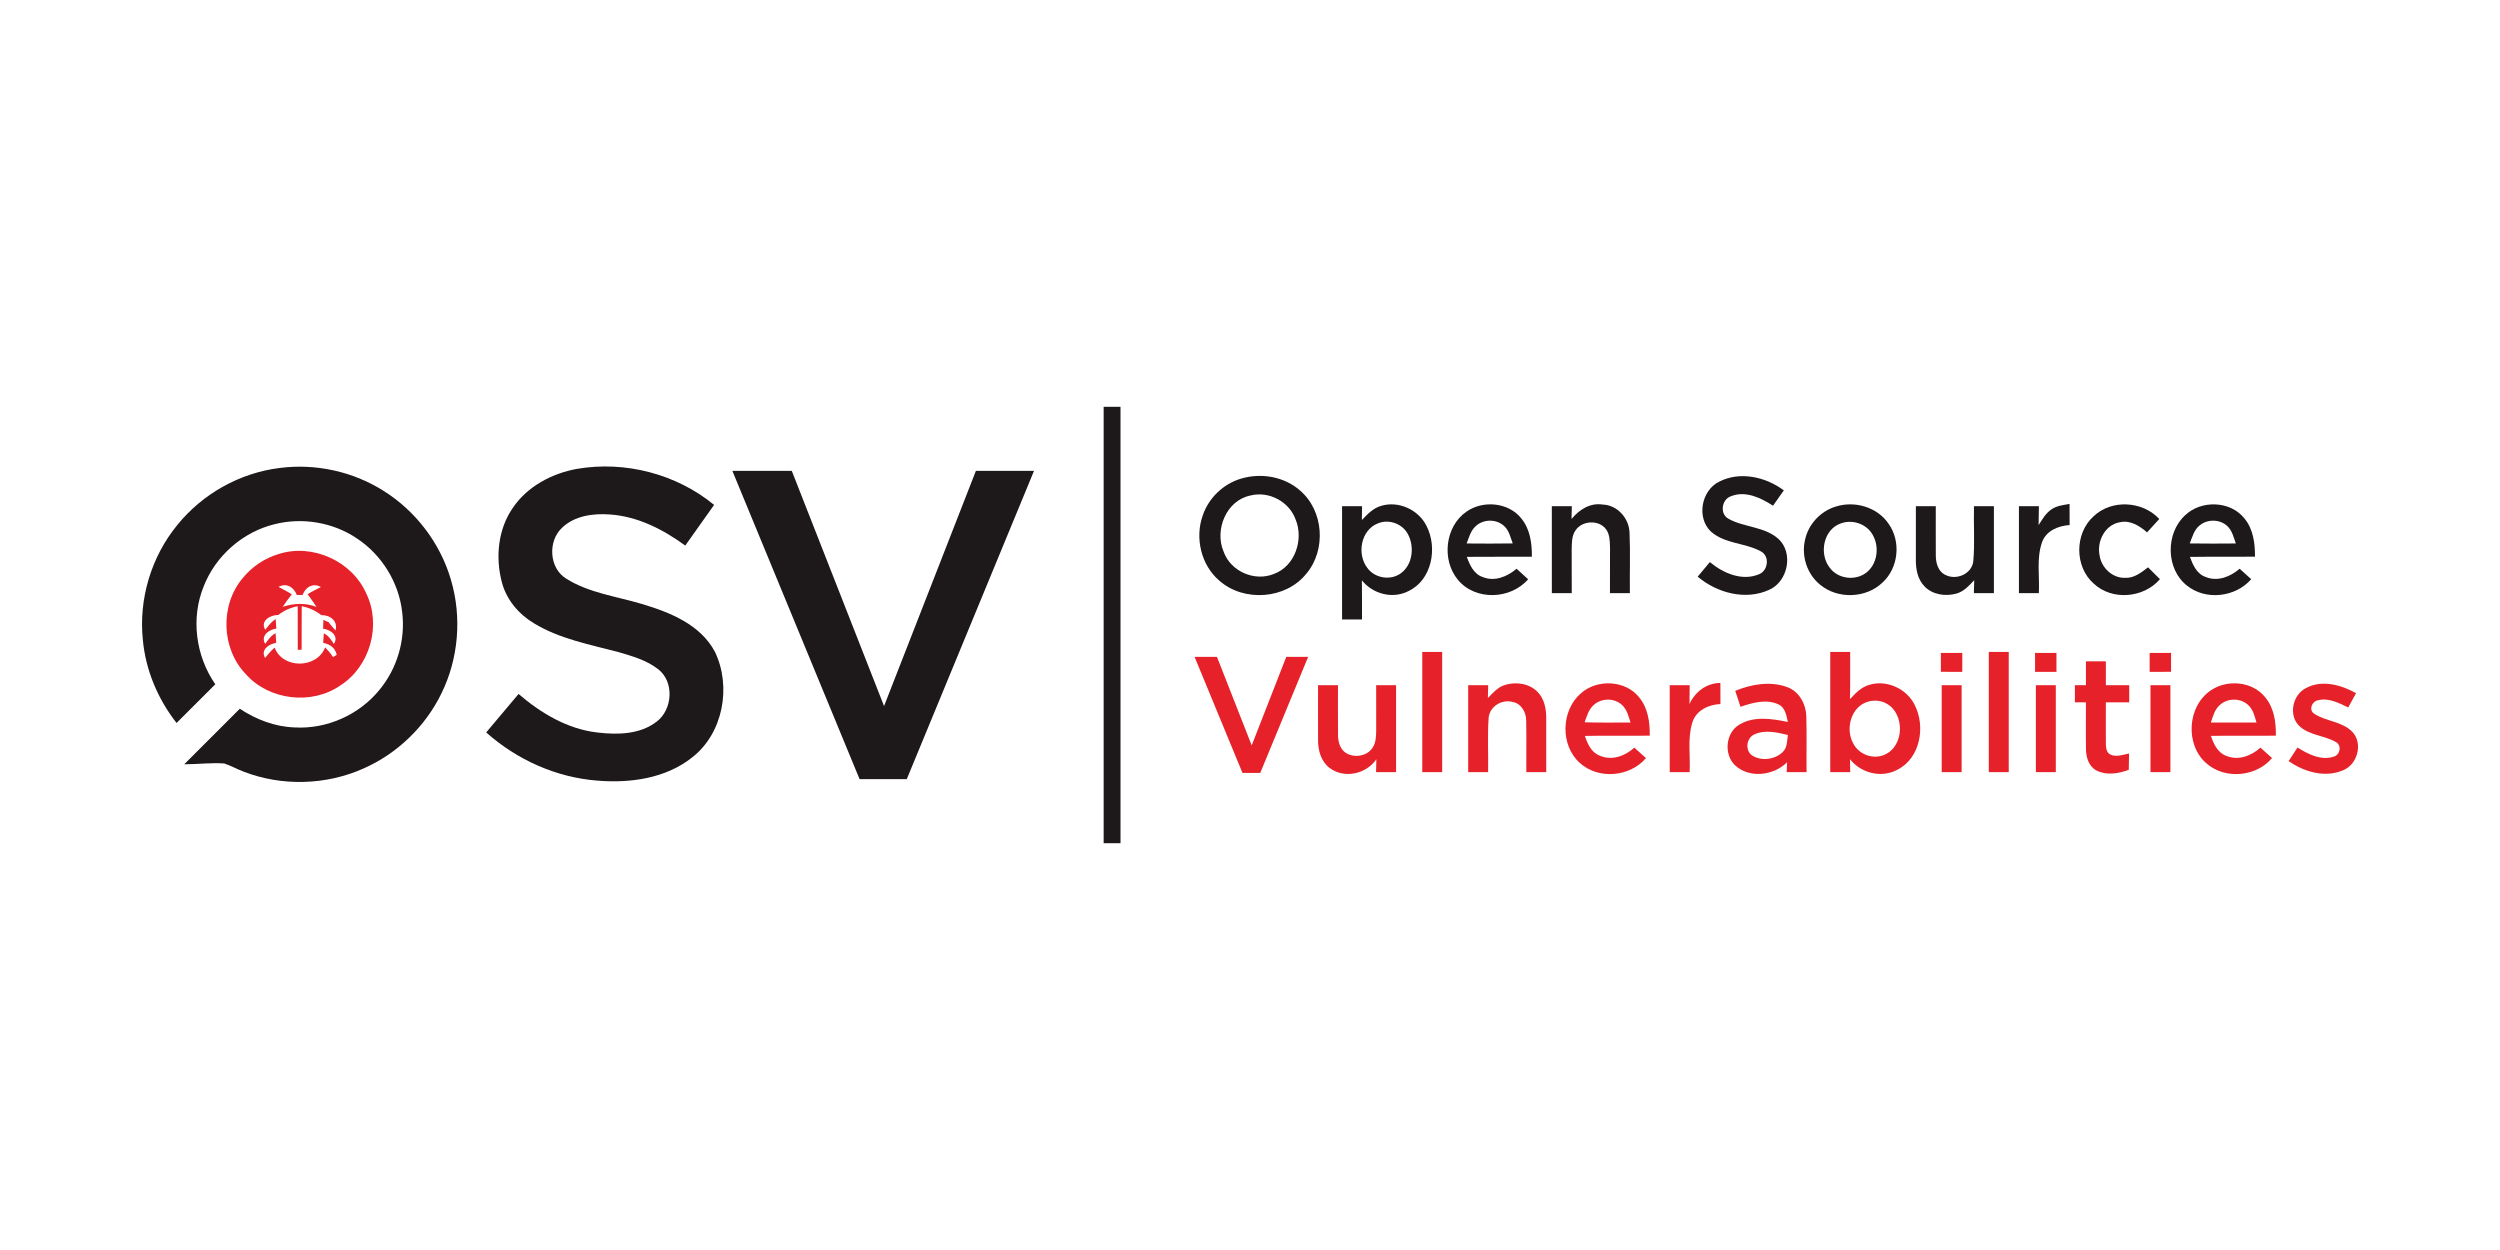
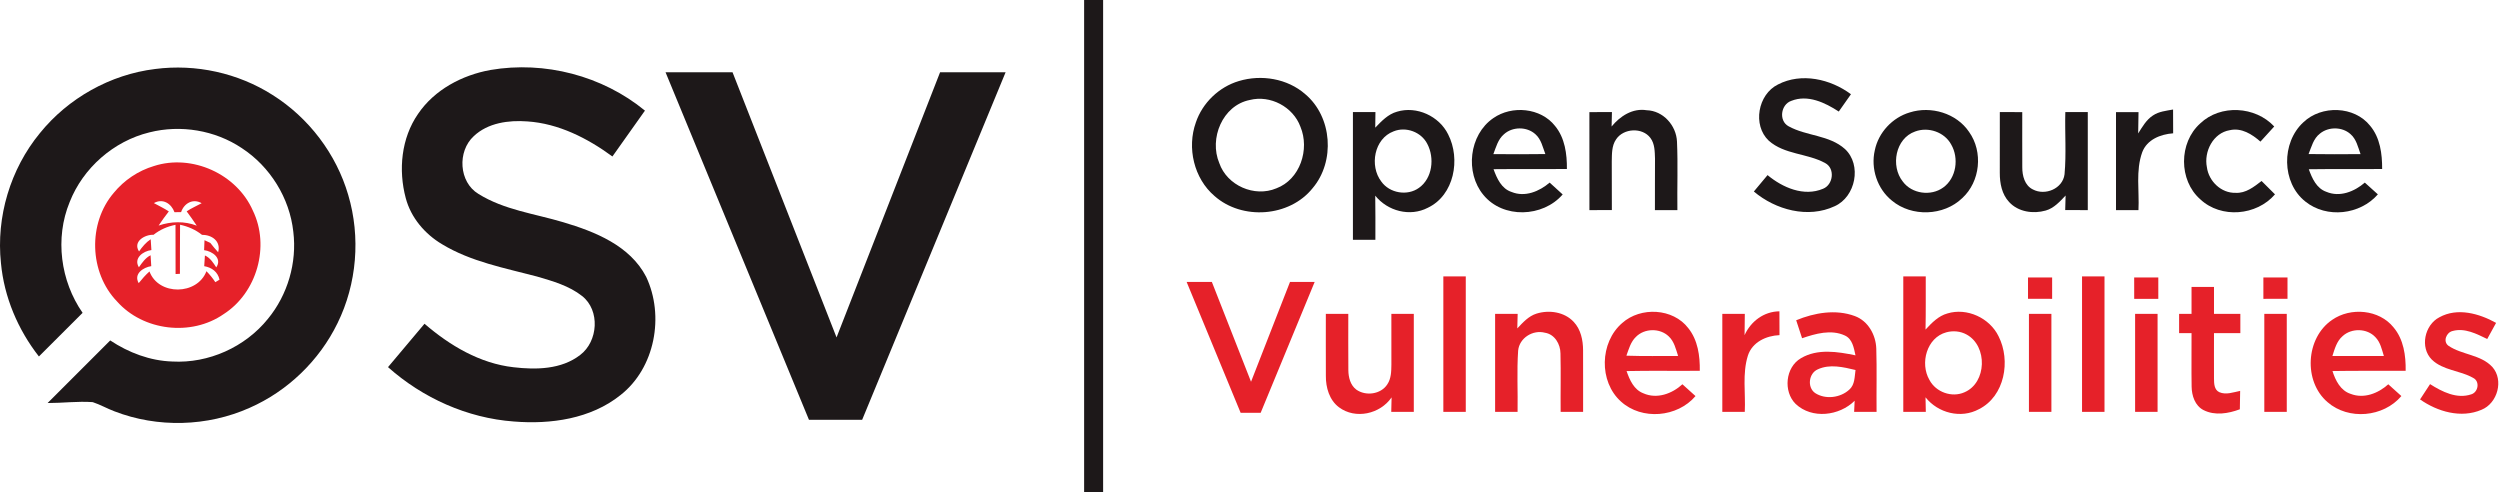
- <svg xmlns="http://www.w3.org/2000/svg" width="1000pt" height="500pt" viewBox="0 0 1000 500" version="1.1">
-   <g id="#1d1819ff">
-     <path fill="#1d1819" opacity="1.00" d=" M 441.46 337.28 C 441.45 279.09 441.45 220.91 441.46 162.72 C 443.70 162.71 445.95 162.71 448.20 162.72 C 448.20 220.91 448.20 279.09 448.20 337.28 C 445.95 337.28 443.70 337.28 441.46 337.28 Z" />
-     <path fill="#1d1819" opacity="1.00" d=" M 70.94 209.98 C 81.00 197.52 95.97 189.13 111.88 187.19 C 126.27 185.32 141.27 188.60 153.51 196.40 C 166.35 204.47 176.11 217.31 180.36 231.87 C 184.80 246.81 183.45 263.40 176.56 277.39 C 170.11 290.64 158.87 301.48 145.38 307.41 C 130.38 314.11 112.71 314.58 97.39 308.64 C 94.79 307.66 92.36 306.26 89.71 305.39 C 84.38 305.01 79.04 305.72 73.70 305.71 C 81.09 298.29 88.51 290.90 95.92 283.50 C 102.46 287.84 110.06 290.73 117.96 290.98 C 130.82 291.69 143.78 285.87 151.86 275.85 C 158.89 267.33 162.23 255.90 160.88 244.93 C 159.58 232.98 152.66 221.83 142.60 215.26 C 133.10 208.90 120.89 206.88 109.82 209.68 C 97.14 212.78 86.28 222.29 81.52 234.43 C 76.26 247.23 78.26 262.40 86.12 273.71 C 80.95 278.86 75.80 284.04 70.62 289.19 C 63.17 279.67 58.27 268.12 57.15 256.05 C 55.41 239.67 60.48 222.71 70.94 209.98 Z" />
-     <path fill="#1d1819" opacity="1.00" d=" M 230.83 187.54 C 250.06 184.26 270.54 189.57 285.64 201.96 C 281.80 207.39 277.95 212.81 274.10 218.23 C 265.25 211.75 255.03 206.53 243.91 205.79 C 237.29 205.30 229.93 206.27 224.91 211.02 C 219.04 216.38 219.58 227.31 226.56 231.51 C 235.64 237.19 246.53 238.53 256.63 241.55 C 267.92 244.90 280.33 249.85 286.06 260.91 C 292.62 274.76 289.24 293.27 276.96 302.89 C 266.42 311.34 252.19 313.33 239.09 312.26 C 222.59 311.04 206.80 303.94 194.48 292.97 C 198.79 287.84 203.11 282.71 207.43 277.58 C 216.39 285.30 227.07 291.67 239.02 293.01 C 247.00 293.95 256.00 293.81 262.64 288.67 C 269.04 283.86 269.80 272.81 263.34 267.74 C 258.70 264.08 252.89 262.45 247.32 260.82 C 235.87 257.79 223.91 255.58 213.65 249.36 C 207.54 245.73 202.60 239.93 200.77 232.99 C 198.11 223.03 199.17 211.72 205.15 203.11 C 210.97 194.53 220.78 189.36 230.83 187.54 Z" />
-     <path fill="#1d1819" opacity="1.00" d=" M 292.95 188.36 C 300.87 188.36 308.80 188.36 316.72 188.36 C 329.03 219.71 341.32 251.08 353.62 282.43 C 365.88 251.08 378.11 219.72 390.35 188.36 C 398.10 188.36 405.85 188.36 413.60 188.36 C 396.64 229.46 379.68 270.56 362.71 311.65 C 356.42 311.65 350.12 311.65 343.83 311.65 C 326.87 270.55 309.90 229.46 292.95 188.36 Z" />
-     <path fill="#1d1819" opacity="1.00" d=" M 496.36 191.47 C 504.31 189.06 513.57 190.57 519.90 196.11 C 529.51 204.17 530.60 219.98 522.52 229.49 C 514.31 239.75 497.50 240.92 487.73 232.26 C 480.41 226.02 477.89 215.14 481.10 206.17 C 483.45 199.20 489.31 193.57 496.36 191.47 M 500.22 198.19 C 490.54 200.12 485.74 211.88 489.42 220.59 C 492.17 228.55 501.91 232.80 509.65 229.54 C 518.09 226.40 521.57 215.67 518.20 207.67 C 515.61 200.61 507.52 196.34 500.22 198.19 Z" />
-     <path fill="#1d1819" opacity="1.00" d=" M 687.63 192.69 C 695.94 188.38 706.29 190.74 713.53 196.15 C 712.09 198.20 710.65 200.25 709.21 202.29 C 704.34 199.12 698.21 196.17 692.39 198.49 C 688.62 199.76 687.81 205.61 691.43 207.53 C 697.75 211.03 705.84 210.58 711.42 215.60 C 717.45 221.22 715.21 232.54 707.77 235.87 C 698.30 240.31 686.81 237.19 679.08 230.66 C 680.68 228.71 682.31 226.77 683.94 224.84 C 689.27 229.26 696.81 232.57 703.62 229.69 C 707.26 228.26 707.97 222.47 704.39 220.57 C 698.07 217.08 689.96 217.60 684.37 212.63 C 678.54 207.12 680.50 196.20 687.63 192.69 Z" />
-     <path fill="#1d1819" opacity="1.00" d=" M 536.83 202.48 C 539.49 202.48 542.15 202.48 544.82 202.48 C 544.80 204.32 544.77 206.16 544.75 208.01 C 546.96 205.71 549.29 203.22 552.48 202.34 C 559.45 200.22 567.44 203.91 570.62 210.40 C 575.10 219.12 572.80 231.97 563.40 236.43 C 557.07 239.72 549.12 237.61 544.75 232.13 C 544.84 237.35 544.80 242.57 544.80 247.79 C 542.14 247.79 539.48 247.79 536.83 247.79 C 536.83 232.68 536.83 217.58 536.83 202.48 M 551.25 209.32 C 544.37 211.89 542.65 221.55 546.89 227.11 C 549.82 231.26 556.16 232.35 560.28 229.35 C 565.07 225.93 565.85 218.75 563.22 213.77 C 561.09 209.54 555.63 207.52 551.25 209.32 Z" />
-     <path fill="#1d1819" opacity="1.00" d=" M 586.63 204.63 C 593.23 200.01 603.47 200.92 608.55 207.41 C 612.05 211.65 612.80 217.35 612.75 222.68 C 604.07 222.76 595.39 222.64 586.72 222.74 C 587.91 226.00 589.52 229.66 593.11 230.82 C 597.87 232.77 602.96 230.64 606.63 227.50 C 608.17 228.89 609.72 230.29 611.25 231.70 C 604.24 239.85 590.09 240.37 583.15 231.90 C 576.55 223.99 578.02 210.52 586.63 204.63 M 590.39 210.37 C 588.30 212.16 587.60 214.93 586.66 217.39 C 592.80 217.45 598.95 217.46 605.10 217.37 C 604.17 214.93 603.63 212.13 601.58 210.34 C 598.54 207.56 593.41 207.60 590.39 210.37 Z" />
-     <path fill="#1d1819" opacity="1.00" d=" M 620.73 202.49 C 623.40 202.48 626.06 202.48 628.73 202.48 C 628.69 204.19 628.64 205.89 628.61 207.60 C 631.61 203.92 636.06 201.02 641.03 201.82 C 646.92 201.99 651.58 207.24 651.81 212.99 C 652.17 221.07 651.84 229.17 651.95 237.26 C 649.29 237.26 646.63 237.26 643.98 237.26 C 643.95 231.17 644.02 225.07 644.01 218.98 C 643.92 216.50 643.95 213.76 642.39 211.67 C 639.52 207.81 632.81 208.19 630.20 212.16 C 628.61 214.45 628.73 217.37 628.67 220.03 C 628.69 225.77 628.71 231.51 628.70 237.25 C 626.04 237.26 623.39 237.26 620.74 237.26 C 620.73 225.67 620.73 214.08 620.73 202.49 Z" />
-     <path fill="#1d1819" opacity="1.00" d=" M 734.40 202.60 C 741.94 200.22 750.98 202.87 755.45 209.53 C 760.48 216.58 759.42 227.16 753.01 233.01 C 746.42 239.37 735.08 239.75 728.06 233.89 C 722.86 229.72 720.50 222.51 721.99 216.05 C 723.27 209.74 728.24 204.41 734.40 202.60 M 736.30 209.37 C 729.31 211.80 727.52 221.61 731.92 227.12 C 735.14 231.51 741.91 232.41 746.27 229.24 C 750.95 225.88 751.91 218.82 749.09 213.97 C 746.70 209.55 740.95 207.62 736.30 209.37 Z" />
-     <path fill="#1d1819" opacity="1.00" d=" M 789.59 202.48 C 792.24 202.48 794.90 202.48 797.56 202.48 C 797.56 214.07 797.56 225.67 797.56 237.26 C 794.88 237.26 792.21 237.26 789.55 237.25 C 789.58 235.53 789.62 233.80 789.69 232.08 C 787.66 234.21 785.58 236.58 782.64 237.41 C 778.22 238.68 772.87 237.91 769.66 234.40 C 767.06 231.64 766.33 227.72 766.34 224.06 C 766.31 216.86 766.36 209.67 766.35 202.48 C 768.99 202.48 771.65 202.48 774.31 202.49 C 774.35 209.01 774.25 215.54 774.32 222.07 C 774.30 225.05 775.17 228.52 778.08 229.93 C 782.43 232.24 788.66 229.67 789.31 224.57 C 789.98 217.24 789.39 209.84 789.59 202.48 Z" />
-     <path fill="#1d1819" opacity="1.00" d=" M 820.67 203.69 C 822.78 202.26 825.38 202.02 827.82 201.57 C 827.85 204.38 827.85 207.20 827.85 210.01 C 823.37 210.34 818.56 212.22 816.87 216.74 C 814.51 223.30 815.89 230.44 815.54 237.26 C 812.88 237.26 810.22 237.26 807.57 237.26 C 807.56 225.67 807.57 214.08 807.57 202.49 C 810.23 202.48 812.89 202.48 815.56 202.49 C 815.53 205.01 815.51 207.53 815.44 210.05 C 816.91 207.74 818.31 205.22 820.67 203.69 Z" />
-     <path fill="#1d1819" opacity="1.00" d=" M 837.45 206.51 C 844.62 199.65 857.03 200.38 863.71 207.59 C 862.08 209.39 860.45 211.17 858.82 212.96 C 855.85 210.35 852.10 207.95 847.96 208.90 C 842.05 209.85 838.69 216.49 839.82 222.05 C 840.47 226.99 844.88 231.28 849.99 231.13 C 853.59 231.35 856.53 229.00 859.22 226.93 C 860.81 228.50 862.40 230.08 863.98 231.67 C 857.46 239.25 844.87 240.34 837.49 233.44 C 829.76 226.66 829.81 213.34 837.45 206.51 Z" />
-     <path fill="#1d1819" opacity="1.00" d=" M 874.07 206.08 C 880.48 199.96 892.13 200.28 897.74 207.34 C 901.30 211.59 902.02 217.31 902.00 222.67 C 893.32 222.77 884.64 222.63 875.97 222.76 C 877.14 225.96 878.70 229.56 882.21 230.77 C 886.98 232.79 892.16 230.69 895.85 227.50 C 897.39 228.88 898.93 230.27 900.48 231.67 C 894.19 238.93 882.32 240.29 874.78 234.24 C 866.28 227.56 866.19 213.28 874.07 206.08 M 879.94 210.10 C 877.63 211.85 876.92 214.82 875.90 217.37 C 882.04 217.46 888.19 217.45 894.33 217.39 C 893.44 214.90 892.84 212.04 890.72 210.25 C 887.77 207.65 882.96 207.63 879.94 210.10 Z" />
+ <svg xmlns="http://www.w3.org/2000/svg" width="100%" height="100%" viewBox="0 0 887 175" version="1.1" xml:space="preserve" style="fill-rule:evenodd;clip-rule:evenodd;stroke-linejoin:round;stroke-miterlimit:2;">
+   <g id="_-1d1819ff" transform="matrix(1,0,0,1,-56.8135,-162.713)">
+     <path d="M441.46,337.28C441.45,279.09 441.45,220.91 441.46,162.72C443.7,162.71 445.95,162.71 448.2,162.72L448.2,337.28L441.46,337.28Z" style="fill:#1d1819;fill-rule:nonzero;" />
+     <path d="M70.94,209.98C81,197.52 95.97,189.13 111.88,187.19C126.27,185.32 141.27,188.6 153.51,196.4C166.35,204.47 176.11,217.31 180.36,231.87C184.8,246.81 183.45,263.4 176.56,277.39C170.11,290.64 158.87,301.48 145.38,307.41C130.38,314.11 112.71,314.58 97.39,308.64C94.79,307.66 92.36,306.26 89.71,305.39C84.38,305.01 79.04,305.72 73.7,305.71C81.09,298.29 88.51,290.9 95.92,283.5C102.46,287.84 110.06,290.73 117.96,290.98C130.82,291.69 143.78,285.87 151.86,275.85C158.89,267.33 162.23,255.9 160.88,244.93C159.58,232.98 152.66,221.83 142.6,215.26C133.1,208.9 120.89,206.88 109.82,209.68C97.14,212.78 86.28,222.29 81.52,234.43C76.26,247.23 78.26,262.4 86.12,273.71C80.95,278.86 75.8,284.04 70.62,289.19C63.17,279.67 58.27,268.12 57.15,256.05C55.41,239.67 60.48,222.71 70.94,209.98Z" style="fill:#1d1819;fill-rule:nonzero;" />
+     <path d="M230.83,187.54C250.06,184.26 270.54,189.57 285.64,201.96C281.8,207.39 277.95,212.81 274.1,218.23C265.25,211.75 255.03,206.53 243.91,205.79C237.29,205.3 229.93,206.27 224.91,211.02C219.04,216.38 219.58,227.31 226.56,231.51C235.64,237.19 246.53,238.53 256.63,241.55C267.92,244.9 280.33,249.85 286.06,260.91C292.62,274.76 289.24,293.27 276.96,302.89C266.42,311.34 252.19,313.33 239.09,312.26C222.59,311.04 206.8,303.94 194.48,292.97C198.79,287.84 203.11,282.71 207.43,277.58C216.39,285.3 227.07,291.67 239.02,293.01C247,293.95 256,293.81 262.64,288.67C269.04,283.86 269.8,272.81 263.34,267.74C258.7,264.08 252.89,262.45 247.32,260.82C235.87,257.79 223.91,255.58 213.65,249.36C207.54,245.73 202.6,239.93 200.77,232.99C198.11,223.03 199.17,211.72 205.15,203.11C210.97,194.53 220.78,189.36 230.83,187.54Z" style="fill:#1d1819;fill-rule:nonzero;" />
+     <path d="M292.95,188.36L316.72,188.36C329.03,219.71 341.32,251.08 353.62,282.43C365.88,251.08 378.11,219.72 390.35,188.36L413.6,188.36C396.64,229.46 379.68,270.56 362.71,311.65L343.83,311.65C326.87,270.55 309.9,229.46 292.95,188.36Z" style="fill:#1d1819;fill-rule:nonzero;" />
+     <path d="M496.36,191.47C504.31,189.06 513.57,190.57 519.9,196.11C529.51,204.17 530.6,219.98 522.52,229.49C514.31,239.75 497.5,240.92 487.73,232.26C480.41,226.02 477.89,215.14 481.1,206.17C483.45,199.2 489.31,193.57 496.36,191.47M500.22,198.19C490.54,200.12 485.74,211.88 489.42,220.59C492.17,228.55 501.91,232.8 509.65,229.54C518.09,226.4 521.57,215.67 518.2,207.67C515.61,200.61 507.52,196.34 500.22,198.19Z" style="fill:#1d1819;fill-rule:nonzero;" />
+     <path d="M687.63,192.69C695.94,188.38 706.29,190.74 713.53,196.15C712.09,198.2 710.65,200.25 709.21,202.29C704.34,199.12 698.21,196.17 692.39,198.49C688.62,199.76 687.81,205.61 691.43,207.53C697.75,211.03 705.84,210.58 711.42,215.6C717.45,221.22 715.21,232.54 707.77,235.87C698.3,240.31 686.81,237.19 679.08,230.66C680.68,228.71 682.31,226.77 683.94,224.84C689.27,229.26 696.81,232.57 703.62,229.69C707.26,228.26 707.97,222.47 704.39,220.57C698.07,217.08 689.96,217.6 684.37,212.63C678.54,207.12 680.5,196.2 687.63,192.69Z" style="fill:#1d1819;fill-rule:nonzero;" />
+     <path d="M536.83,202.48L544.82,202.48C544.8,204.32 544.77,206.16 544.75,208.01C546.96,205.71 549.29,203.22 552.48,202.34C559.45,200.22 567.44,203.91 570.62,210.4C575.1,219.12 572.8,231.97 563.4,236.43C557.07,239.72 549.12,237.61 544.75,232.13C544.84,237.35 544.8,242.57 544.8,247.79L536.83,247.79L536.83,202.48M551.25,209.32C544.37,211.89 542.65,221.55 546.89,227.11C549.82,231.26 556.16,232.35 560.28,229.35C565.07,225.93 565.85,218.75 563.22,213.77C561.09,209.54 555.63,207.52 551.25,209.32Z" style="fill:#1d1819;fill-rule:nonzero;" />
+     <path d="M586.63,204.63C593.23,200.01 603.47,200.92 608.55,207.41C612.05,211.65 612.8,217.35 612.75,222.68C604.07,222.76 595.39,222.64 586.72,222.74C587.91,226 589.52,229.66 593.11,230.82C597.87,232.77 602.96,230.64 606.63,227.5C608.17,228.89 609.72,230.29 611.25,231.7C604.24,239.85 590.09,240.37 583.15,231.9C576.55,223.99 578.02,210.52 586.63,204.63M590.39,210.37C588.3,212.16 587.6,214.93 586.66,217.39C592.8,217.45 598.95,217.46 605.1,217.37C604.17,214.93 603.63,212.13 601.58,210.34C598.54,207.56 593.41,207.6 590.39,210.37Z" style="fill:#1d1819;fill-rule:nonzero;" />
+     <path d="M620.73,202.49C623.4,202.48 626.06,202.48 628.73,202.48C628.69,204.19 628.64,205.89 628.61,207.6C631.61,203.92 636.06,201.02 641.03,201.82C646.92,201.99 651.58,207.24 651.81,212.99C652.17,221.07 651.84,229.17 651.95,237.26L643.98,237.26C643.95,231.17 644.02,225.07 644.01,218.98C643.92,216.5 643.95,213.76 642.39,211.67C639.52,207.81 632.81,208.19 630.2,212.16C628.61,214.45 628.73,217.37 628.67,220.03C628.69,225.77 628.71,231.51 628.7,237.25C626.04,237.26 623.39,237.26 620.74,237.26C620.73,225.67 620.73,214.08 620.73,202.49Z" style="fill:#1d1819;fill-rule:nonzero;" />
+     <path d="M734.4,202.6C741.94,200.22 750.98,202.87 755.45,209.53C760.48,216.58 759.42,227.16 753.01,233.01C746.42,239.37 735.08,239.75 728.06,233.89C722.86,229.72 720.5,222.51 721.99,216.05C723.27,209.74 728.24,204.41 734.4,202.6M736.3,209.37C729.31,211.8 727.52,221.61 731.92,227.12C735.14,231.51 741.91,232.41 746.27,229.24C750.95,225.88 751.91,218.82 749.09,213.97C746.7,209.55 740.95,207.62 736.3,209.37Z" style="fill:#1d1819;fill-rule:nonzero;" />
+     <path d="M789.59,202.48L797.56,202.48L797.56,237.26C794.88,237.26 792.21,237.26 789.55,237.25C789.58,235.53 789.62,233.8 789.69,232.08C787.66,234.21 785.58,236.58 782.64,237.41C778.22,238.68 772.87,237.91 769.66,234.4C767.06,231.64 766.33,227.72 766.34,224.06C766.31,216.86 766.36,209.67 766.35,202.48C768.99,202.48 771.65,202.48 774.31,202.49C774.35,209.01 774.25,215.54 774.32,222.07C774.3,225.05 775.17,228.52 778.08,229.93C782.43,232.24 788.66,229.67 789.31,224.57C789.98,217.24 789.39,209.84 789.59,202.48Z" style="fill:#1d1819;fill-rule:nonzero;" />
+     <path d="M820.67,203.69C822.78,202.26 825.38,202.02 827.82,201.57C827.85,204.38 827.85,207.2 827.85,210.01C823.37,210.34 818.56,212.22 816.87,216.74C814.51,223.3 815.89,230.44 815.54,237.26L807.57,237.26C807.56,225.67 807.57,214.08 807.57,202.49C810.23,202.48 812.89,202.48 815.56,202.49C815.53,205.01 815.51,207.53 815.44,210.05C816.91,207.74 818.31,205.22 820.67,203.69Z" style="fill:#1d1819;fill-rule:nonzero;" />
+     <path d="M837.45,206.51C844.62,199.65 857.03,200.38 863.71,207.59C862.08,209.39 860.45,211.17 858.82,212.96C855.85,210.35 852.1,207.95 847.96,208.9C842.05,209.85 838.69,216.49 839.82,222.05C840.47,226.99 844.88,231.28 849.99,231.13C853.59,231.35 856.53,229 859.22,226.93C860.81,228.5 862.4,230.08 863.98,231.67C857.46,239.25 844.87,240.34 837.49,233.44C829.76,226.66 829.81,213.34 837.45,206.51Z" style="fill:#1d1819;fill-rule:nonzero;" />
+     <path d="M874.07,206.08C880.48,199.96 892.13,200.28 897.74,207.34C901.3,211.59 902.02,217.31 902,222.67C893.32,222.77 884.64,222.63 875.97,222.76C877.14,225.96 878.7,229.56 882.21,230.77C886.98,232.79 892.16,230.69 895.85,227.5C897.39,228.88 898.93,230.27 900.48,231.67C894.19,238.93 882.32,240.29 874.78,234.24C866.28,227.56 866.19,213.28 874.07,206.08M879.94,210.1C877.63,211.85 876.92,214.82 875.9,217.37C882.04,217.46 888.19,217.45 894.33,217.39C893.44,214.9 892.84,212.04 890.72,210.25C887.77,207.65 882.96,207.63 879.94,210.1Z" style="fill:#1d1819;fill-rule:nonzero;" />
  </g>
-   <g id="#e62129ff">
-     <path fill="#e62129" opacity="1.00" d=" M 111.43 221.62 C 124.96 217.25 140.83 224.44 146.53 237.44 C 152.67 250.07 147.99 266.59 136.17 274.16 C 124.66 282.16 107.61 280.14 98.31 269.64 C 88.46 259.41 87.94 241.94 97.17 231.14 C 100.84 226.65 105.87 223.28 111.43 221.62 M 111.41 234.77 C 113.18 235.75 115.02 236.60 116.71 237.72 C 115.44 239.35 114.23 241.02 113.09 242.74 C 117.52 241.25 122.21 241.09 126.62 242.78 C 125.48 241.04 124.27 239.37 123.04 237.70 C 124.72 236.57 126.59 235.78 128.36 234.81 C 125.28 233.02 122.12 234.83 121.07 237.97 C 120.29 237.98 119.50 237.99 118.72 238.00 C 117.60 234.92 114.57 232.98 111.41 234.77 M 111.30 246.01 C 108.20 245.89 103.86 248.40 106.14 251.93 C 107.30 250.28 108.58 248.72 110.28 247.60 C 110.34 248.56 110.47 250.48 110.53 251.44 C 107.61 251.79 104.10 254.31 106.09 257.55 C 107.25 255.91 108.39 254.21 110.24 253.28 C 110.33 254.56 110.41 255.85 110.48 257.14 C 107.62 257.58 104.14 259.88 106.02 263.17 C 107.21 261.71 108.43 260.27 109.85 259.03 C 113.07 267.68 126.82 267.49 130.06 258.94 C 131.23 260.13 132.30 261.42 133.21 262.83 C 133.58 262.61 134.33 262.16 134.70 261.94 C 134.11 259.18 131.95 257.61 129.27 257.15 C 129.35 255.88 129.43 254.61 129.52 253.35 C 131.39 254.20 132.47 255.92 133.54 257.58 C 135.75 254.36 132.14 251.82 129.23 251.47 C 129.28 250.29 129.33 249.11 129.37 247.94 C 130.05 248.25 130.74 248.57 131.43 248.89 C 132.31 250.03 133.24 251.13 134.21 252.21 C 135.29 248.31 131.95 245.98 128.50 246.05 C 126.21 244.23 123.54 243.05 120.70 242.45 C 120.62 248.26 120.69 254.06 120.65 259.86 C 120.26 259.88 119.49 259.92 119.11 259.94 C 119.07 254.12 119.11 248.30 119.08 242.48 C 116.23 243.04 113.57 244.20 111.30 246.01 Z" />
-     <path fill="#e62129" opacity="1.00" d=" M 568.91 260.77 C 571.56 260.76 574.21 260.76 576.87 260.77 C 576.87 276.79 576.87 292.82 576.87 308.84 C 574.21 308.84 571.56 308.84 568.91 308.84 C 568.90 292.82 568.90 276.79 568.91 260.77 Z" />
-     <path fill="#e62129" opacity="1.00" d=" M 732.10 260.77 C 734.75 260.76 737.40 260.76 740.07 260.77 C 740.04 267.06 740.13 273.35 739.99 279.65 C 742.18 277.29 744.54 274.81 747.76 273.92 C 754.74 271.80 762.75 275.53 765.91 282.04 C 770.29 290.68 768.11 303.28 758.96 307.88 C 752.57 311.36 744.42 309.28 739.99 303.68 C 740.02 305.39 740.06 307.12 740.09 308.84 C 737.42 308.84 734.76 308.84 732.10 308.84 C 732.10 292.82 732.10 276.79 732.10 260.77 M 747.36 280.62 C 740.39 282.50 737.95 291.64 741.38 297.52 C 743.65 301.84 749.32 303.90 753.81 301.89 C 761.75 298.51 762.06 285.51 754.59 281.42 C 752.41 280.20 749.75 279.96 747.36 280.62 Z" />
-     <path fill="#e62129" opacity="1.00" d=" M 776.35 261.17 C 779.20 261.16 782.05 261.16 784.91 261.16 C 784.91 263.69 784.91 266.21 784.91 268.74 C 782.05 268.73 779.20 268.73 776.35 268.73 C 776.35 266.21 776.34 263.69 776.35 261.17 Z" />
-     <path fill="#e62129" opacity="1.00" d=" M 795.52 260.77 C 798.17 260.76 800.82 260.76 803.49 260.77 C 803.49 276.79 803.49 292.82 803.49 308.84 C 800.82 308.84 798.17 308.84 795.52 308.84 C 795.52 292.82 795.52 276.79 795.52 260.77 Z" />
-     <path fill="#e62129" opacity="1.00" d=" M 814.02 261.16 C 816.87 261.16 819.72 261.16 822.58 261.17 C 822.58 263.69 822.58 266.21 822.58 268.74 C 819.73 268.73 816.87 268.73 814.03 268.74 C 814.01 266.21 814.01 263.69 814.02 261.16 Z" />
-     <path fill="#e62129" opacity="1.00" d=" M 859.86 261.17 C 862.71 261.16 865.56 261.16 868.42 261.16 C 868.41 263.69 868.41 266.21 868.42 268.73 C 865.56 268.74 862.71 268.74 859.86 268.74 C 859.85 266.21 859.85 263.69 859.86 261.17 Z" />
-     <path fill="#e62129" opacity="1.00" d=" M 477.83 262.74 C 480.81 262.74 483.79 262.74 486.78 262.74 C 491.41 274.55 496.04 286.36 500.68 298.16 C 505.30 286.36 509.89 274.55 514.51 262.74 C 517.42 262.74 520.34 262.74 523.26 262.74 C 516.88 278.22 510.49 293.70 504.10 309.17 C 501.73 309.17 499.36 309.17 496.99 309.17 C 490.60 293.70 484.21 278.22 477.83 262.74 Z" />
-     <path fill="#e62129" opacity="1.00" d=" M 834.37 264.52 C 837.02 264.52 839.68 264.52 842.34 264.52 C 842.33 267.70 842.34 270.89 842.34 274.07 C 845.45 274.07 848.57 274.07 851.69 274.07 C 851.69 276.35 851.69 278.63 851.69 280.92 C 848.57 280.92 845.45 280.92 842.34 280.92 C 842.36 286.29 842.29 291.66 842.34 297.03 C 842.36 298.74 842.38 300.99 844.21 301.85 C 846.60 302.91 849.21 301.88 851.62 301.40 C 851.56 303.58 851.54 305.75 851.51 307.93 C 847.43 309.44 842.68 310.27 838.64 308.22 C 835.59 306.67 834.44 303.08 834.40 299.87 C 834.29 293.56 834.41 287.24 834.37 280.92 C 832.89 280.92 831.42 280.92 829.96 280.92 C 829.95 278.63 829.95 276.35 829.96 274.07 C 831.42 274.07 832.89 274.07 834.37 274.07 C 834.37 270.88 834.37 267.70 834.37 264.52 Z" />
-     <path fill="#e62129" opacity="1.00" d=" M 601.98 273.98 C 606.43 272.59 611.87 273.37 615.15 276.90 C 617.69 279.57 618.47 283.39 618.49 286.96 C 618.53 294.26 618.48 301.55 618.50 308.84 C 615.83 308.84 613.18 308.84 610.53 308.84 C 610.46 301.94 610.64 295.03 610.47 288.12 C 610.45 284.84 608.45 281.32 604.98 280.77 C 600.69 279.62 595.88 282.61 595.45 287.11 C 594.96 294.34 595.38 301.60 595.25 308.84 C 592.58 308.84 589.93 308.84 587.28 308.84 C 587.28 297.25 587.28 285.66 587.28 274.07 C 589.94 274.07 592.61 274.07 595.28 274.07 C 595.24 275.79 595.20 277.51 595.15 279.23 C 597.12 277.15 599.14 274.86 601.98 273.98 Z" />
-     <path fill="#e62129" opacity="1.00" d=" M 632.38 277.31 C 638.92 271.48 650.39 272.04 655.81 279.13 C 659.22 283.37 659.98 288.99 659.90 294.27 C 651.24 294.36 642.58 294.18 633.92 294.37 C 635.02 297.52 636.52 300.99 639.89 302.26 C 644.68 304.39 650.08 302.42 653.73 299.05 C 655.28 300.45 656.83 301.84 658.38 303.24 C 651.94 310.81 639.36 311.91 631.94 305.19 C 624.03 298.12 624.38 284.17 632.38 277.31 M 637.25 282.23 C 635.38 284.00 634.71 286.57 633.86 288.91 C 639.97 289.12 646.09 289.00 652.21 289.01 C 651.41 286.58 650.83 283.87 648.88 282.06 C 645.77 279.05 640.28 279.15 637.25 282.23 Z" />
-     <path fill="#e62129" opacity="1.00" d=" M 884.23 276.22 C 890.80 271.63 900.96 272.49 906.07 278.90 C 909.64 283.15 910.43 288.90 910.34 294.28 C 901.68 294.34 893.02 294.20 884.37 294.36 C 885.45 297.70 887.21 301.30 890.83 302.46 C 895.54 304.29 900.61 302.27 904.18 299.06 C 905.73 300.44 907.27 301.83 908.82 303.23 C 902.46 310.75 890.07 311.89 882.62 305.39 C 874.00 298.02 874.85 282.61 884.23 276.22 M 887.97 281.97 C 885.88 283.76 885.16 286.51 884.35 289.02 C 890.43 289.03 896.52 289.03 902.61 289.02 C 901.89 286.69 901.37 284.14 899.61 282.35 C 896.65 279.15 891.14 279.04 887.97 281.97 Z" />
-     <path fill="#e62129" opacity="1.00" d=" M 527.22 274.07 C 529.87 274.07 532.52 274.07 535.19 274.07 C 535.22 280.74 535.12 287.42 535.21 294.09 C 535.24 296.60 535.92 299.35 538.02 300.94 C 541.36 303.33 546.73 302.64 549.02 299.10 C 550.43 297.02 550.45 294.42 550.48 292.01 C 550.47 286.03 550.46 280.05 550.47 274.07 C 553.12 274.07 555.77 274.06 558.43 274.07 C 558.43 285.66 558.43 297.25 558.43 308.84 C 555.76 308.84 553.09 308.84 550.43 308.84 C 550.45 307.13 550.49 305.42 550.55 303.71 C 546.49 309.62 537.74 311.59 531.89 307.22 C 528.45 304.66 527.19 300.19 527.23 296.07 C 527.18 288.74 527.24 281.41 527.22 274.07 Z" />
-     <path fill="#e62129" opacity="1.00" d=" M 667.89 274.07 C 670.54 274.07 673.21 274.07 675.87 274.08 C 675.86 276.59 675.83 279.10 675.79 281.62 C 678.01 276.71 682.65 273.22 688.15 273.17 C 688.16 275.98 688.17 278.80 688.18 281.62 C 683.47 281.81 678.51 284.10 676.97 288.87 C 674.94 295.31 676.19 302.20 675.86 308.84 C 673.19 308.84 670.54 308.84 667.89 308.84 C 667.89 297.25 667.88 285.66 667.89 274.07 Z" />
-     <path fill="#e62129" opacity="1.00" d=" M 694.10 276.34 C 700.60 273.66 708.15 272.35 714.90 274.85 C 719.62 276.58 722.36 281.53 722.52 286.39 C 722.75 293.87 722.54 301.36 722.62 308.84 C 719.96 308.84 717.31 308.84 714.66 308.84 C 714.71 307.86 714.79 305.89 714.84 304.90 C 709.41 310.30 699.70 311.48 693.92 306.04 C 689.44 301.62 690.26 293.00 695.80 289.80 C 701.66 286.33 708.82 287.48 715.14 288.79 C 714.56 286.18 714.09 282.96 711.33 281.73 C 706.48 279.51 700.97 281.09 696.19 282.72 C 695.49 280.59 694.79 278.47 694.10 276.34 M 701.75 293.76 C 698.55 295.16 697.92 300.11 700.80 302.15 C 704.45 304.55 709.82 303.88 712.98 300.92 C 714.94 299.17 714.81 296.37 715.15 293.99 C 710.81 292.95 705.99 291.79 701.75 293.76 Z" />
-     <path fill="#e62129" opacity="1.00" d=" M 776.68 274.07 C 779.33 274.07 781.99 274.07 784.65 274.07 C 784.65 285.66 784.65 297.25 784.65 308.84 C 781.99 308.84 779.33 308.84 776.68 308.84 C 776.68 297.25 776.68 285.66 776.68 274.07 Z" />
-     <path fill="#e62129" opacity="1.00" d=" M 814.35 274.07 C 817.00 274.07 819.65 274.07 822.32 274.07 C 822.32 285.66 822.32 297.25 822.32 308.84 C 819.66 308.84 817.00 308.84 814.35 308.84 C 814.35 297.25 814.35 285.66 814.35 274.07 Z" />
-     <path fill="#e62129" opacity="1.00" d=" M 860.19 274.07 C 862.84 274.07 865.49 274.07 868.16 274.07 C 868.16 285.66 868.15 297.25 868.16 308.84 C 865.49 308.84 862.84 308.84 860.19 308.84 C 860.19 297.25 860.19 285.66 860.19 274.07 Z" />
-     <path fill="#e62129" opacity="1.00" d=" M 922.31 275.28 C 928.70 271.75 936.42 273.94 942.42 277.27 C 941.38 279.19 940.33 281.09 939.28 282.99 C 935.52 281.17 931.32 278.97 927.04 280.14 C 924.78 280.61 923.46 283.89 925.53 285.39 C 930.32 288.65 936.97 288.48 941.08 292.90 C 945.24 297.54 942.95 305.81 937.26 308.10 C 930.00 311.22 921.65 308.78 915.45 304.43 C 916.61 302.61 917.80 300.80 919.00 299.00 C 923.27 301.71 928.52 304.37 933.66 302.61 C 936.14 301.82 936.74 297.97 934.27 296.78 C 929.62 294.12 923.63 294.17 919.64 290.32 C 915.32 286.04 917.03 278.00 922.31 275.28 Z" />
+   <g id="_-e62129ff" transform="matrix(1,0,0,1,-56.8135,-162.713)">
+     <path d="M111.43,221.62C124.96,217.25 140.83,224.44 146.53,237.44C152.67,250.07 147.99,266.59 136.17,274.16C124.66,282.16 107.61,280.14 98.31,269.64C88.46,259.41 87.94,241.94 97.17,231.14C100.84,226.65 105.87,223.28 111.43,221.62M111.41,234.77C113.18,235.75 115.02,236.6 116.71,237.72C115.44,239.35 114.23,241.02 113.09,242.74C117.52,241.25 122.21,241.09 126.62,242.78C125.48,241.04 124.27,239.37 123.04,237.7C124.72,236.57 126.59,235.78 128.36,234.81C125.28,233.02 122.12,234.83 121.07,237.97C120.29,237.98 119.5,237.99 118.72,238C117.6,234.92 114.57,232.98 111.41,234.77M111.3,246.01C108.2,245.89 103.86,248.4 106.14,251.93C107.3,250.28 108.58,248.72 110.28,247.6C110.34,248.56 110.47,250.48 110.53,251.44C107.61,251.79 104.1,254.31 106.09,257.55C107.25,255.91 108.39,254.21 110.24,253.28C110.33,254.56 110.41,255.85 110.48,257.14C107.62,257.58 104.14,259.88 106.02,263.17C107.21,261.71 108.43,260.27 109.85,259.03C113.07,267.68 126.82,267.49 130.06,258.94C131.23,260.13 132.3,261.42 133.21,262.83C133.58,262.61 134.33,262.16 134.7,261.94C134.11,259.18 131.95,257.61 129.27,257.15C129.35,255.88 129.43,254.61 129.52,253.35C131.39,254.2 132.47,255.92 133.54,257.58C135.75,254.36 132.14,251.82 129.23,251.47C129.28,250.29 129.33,249.11 129.37,247.94C130.05,248.25 130.74,248.57 131.43,248.89C132.31,250.03 133.24,251.13 134.21,252.21C135.29,248.31 131.95,245.98 128.5,246.05C126.21,244.23 123.54,243.05 120.7,242.45C120.62,248.26 120.69,254.06 120.65,259.86C120.26,259.88 119.49,259.92 119.11,259.94C119.07,254.12 119.11,248.3 119.08,242.48C116.23,243.04 113.57,244.2 111.3,246.01Z" style="fill:#e62129;fill-rule:nonzero;" />
+     <path d="M568.91,260.77C571.56,260.76 574.21,260.76 576.87,260.77L576.87,308.84L568.91,308.84C568.9,292.82 568.9,276.79 568.91,260.77Z" style="fill:#e62129;fill-rule:nonzero;" />
+     <path d="M732.1,260.77C734.75,260.76 737.4,260.76 740.07,260.77C740.04,267.06 740.13,273.35 739.99,279.65C742.18,277.29 744.54,274.81 747.76,273.92C754.74,271.8 762.75,275.53 765.91,282.04C770.29,290.68 768.11,303.28 758.96,307.88C752.57,311.36 744.42,309.28 739.99,303.68C740.02,305.39 740.06,307.12 740.09,308.84L732.1,308.84L732.1,260.77M747.36,280.62C740.39,282.5 737.95,291.64 741.38,297.52C743.65,301.84 749.32,303.9 753.81,301.89C761.75,298.51 762.06,285.51 754.59,281.42C752.41,280.2 749.75,279.96 747.36,280.62Z" style="fill:#e62129;fill-rule:nonzero;" />
+     <path d="M776.35,261.17C779.2,261.16 782.05,261.16 784.91,261.16L784.91,268.74C782.05,268.73 779.2,268.73 776.35,268.73C776.35,266.21 776.34,263.69 776.35,261.17Z" style="fill:#e62129;fill-rule:nonzero;" />
+     <path d="M795.52,260.77C798.17,260.76 800.82,260.76 803.49,260.77L803.49,308.84L795.52,308.84L795.52,260.77Z" style="fill:#e62129;fill-rule:nonzero;" />
+     <path d="M814.02,261.16C816.87,261.16 819.72,261.16 822.58,261.17L822.58,268.74C819.73,268.73 816.87,268.73 814.03,268.74C814.01,266.21 814.01,263.69 814.02,261.16Z" style="fill:#e62129;fill-rule:nonzero;" />
+     <path d="M859.86,261.17C862.71,261.16 865.56,261.16 868.42,261.16C868.41,263.69 868.41,266.21 868.42,268.73C865.56,268.74 862.71,268.74 859.86,268.74C859.85,266.21 859.85,263.69 859.86,261.17Z" style="fill:#e62129;fill-rule:nonzero;" />
+     <path d="M477.83,262.74L486.78,262.74C491.41,274.55 496.04,286.36 500.68,298.16C505.3,286.36 509.89,274.55 514.51,262.74L523.26,262.74C516.88,278.22 510.49,293.7 504.1,309.17L496.99,309.17C490.6,293.7 484.21,278.22 477.83,262.74Z" style="fill:#e62129;fill-rule:nonzero;" />
+     <path d="M834.37,264.52L842.34,264.52C842.33,267.7 842.34,270.89 842.34,274.07L851.69,274.07L851.69,280.92L842.34,280.92C842.36,286.29 842.29,291.66 842.34,297.03C842.36,298.74 842.38,300.99 844.21,301.85C846.6,302.91 849.21,301.88 851.62,301.4C851.56,303.58 851.54,305.75 851.51,307.93C847.43,309.44 842.68,310.27 838.64,308.22C835.59,306.67 834.44,303.08 834.4,299.87C834.29,293.56 834.41,287.24 834.37,280.92L829.96,280.92C829.95,278.63 829.95,276.35 829.96,274.07L834.37,274.07L834.37,264.52Z" style="fill:#e62129;fill-rule:nonzero;" />
+     <path d="M601.98,273.98C606.43,272.59 611.87,273.37 615.15,276.9C617.69,279.57 618.47,283.39 618.49,286.96C618.53,294.26 618.48,301.55 618.5,308.84L610.53,308.84C610.46,301.94 610.64,295.03 610.47,288.12C610.45,284.84 608.45,281.32 604.98,280.77C600.69,279.62 595.88,282.61 595.45,287.11C594.96,294.34 595.38,301.6 595.25,308.84L587.28,308.84L587.28,274.07L595.28,274.07C595.24,275.79 595.2,277.51 595.15,279.23C597.12,277.15 599.14,274.86 601.98,273.98Z" style="fill:#e62129;fill-rule:nonzero;" />
+     <path d="M632.38,277.31C638.92,271.48 650.39,272.04 655.81,279.13C659.22,283.37 659.98,288.99 659.9,294.27C651.24,294.36 642.58,294.18 633.92,294.37C635.02,297.52 636.52,300.99 639.89,302.26C644.68,304.39 650.08,302.42 653.73,299.05C655.28,300.45 656.83,301.84 658.38,303.24C651.94,310.81 639.36,311.91 631.94,305.19C624.03,298.12 624.38,284.17 632.38,277.31M637.25,282.23C635.38,284 634.71,286.57 633.86,288.91C639.97,289.12 646.09,289 652.21,289.01C651.41,286.58 650.83,283.87 648.88,282.06C645.77,279.05 640.28,279.15 637.25,282.23Z" style="fill:#e62129;fill-rule:nonzero;" />
+     <path d="M884.23,276.22C890.8,271.63 900.96,272.49 906.07,278.9C909.64,283.15 910.43,288.9 910.34,294.28C901.68,294.34 893.02,294.2 884.37,294.36C885.45,297.7 887.21,301.3 890.83,302.46C895.54,304.29 900.61,302.27 904.18,299.06C905.73,300.44 907.27,301.83 908.82,303.23C902.46,310.75 890.07,311.89 882.62,305.39C874,298.02 874.85,282.61 884.23,276.22M887.97,281.97C885.88,283.76 885.16,286.51 884.35,289.02C890.43,289.03 896.52,289.03 902.61,289.02C901.89,286.69 901.37,284.14 899.61,282.35C896.65,279.15 891.14,279.04 887.97,281.97Z" style="fill:#e62129;fill-rule:nonzero;" />
+     <path d="M527.22,274.07L535.19,274.07C535.22,280.74 535.12,287.42 535.21,294.09C535.24,296.6 535.92,299.35 538.02,300.94C541.36,303.33 546.73,302.64 549.02,299.1C550.43,297.02 550.45,294.42 550.48,292.01C550.47,286.03 550.46,280.05 550.47,274.07C553.12,274.07 555.77,274.06 558.43,274.07L558.43,308.84L550.43,308.84C550.45,307.13 550.49,305.42 550.55,303.71C546.49,309.62 537.74,311.59 531.89,307.22C528.45,304.66 527.19,300.19 527.23,296.07C527.18,288.74 527.24,281.41 527.22,274.07Z" style="fill:#e62129;fill-rule:nonzero;" />
+     <path d="M667.89,274.07C670.54,274.07 673.21,274.07 675.87,274.08C675.86,276.59 675.83,279.1 675.79,281.62C678.01,276.71 682.65,273.22 688.15,273.17C688.16,275.98 688.17,278.8 688.18,281.62C683.47,281.81 678.51,284.1 676.97,288.87C674.94,295.31 676.19,302.2 675.86,308.84L667.89,308.84C667.89,297.25 667.88,285.66 667.89,274.07Z" style="fill:#e62129;fill-rule:nonzero;" />
+     <path d="M694.1,276.34C700.6,273.66 708.15,272.35 714.9,274.85C719.62,276.58 722.36,281.53 722.52,286.39C722.75,293.87 722.54,301.36 722.62,308.84L714.66,308.84C714.71,307.86 714.79,305.89 714.84,304.9C709.41,310.3 699.7,311.48 693.92,306.04C689.44,301.62 690.26,293 695.8,289.8C701.66,286.33 708.82,287.48 715.14,288.79C714.56,286.18 714.09,282.96 711.33,281.73C706.48,279.51 700.97,281.09 696.19,282.72C695.49,280.59 694.79,278.47 694.1,276.34M701.75,293.76C698.55,295.16 697.92,300.11 700.8,302.15C704.45,304.55 709.82,303.88 712.98,300.92C714.94,299.17 714.81,296.37 715.15,293.99C710.81,292.95 705.99,291.79 701.75,293.76Z" style="fill:#e62129;fill-rule:nonzero;" />
+     <rect x="776.68" y="274.07" width="7.97" height="34.77" style="fill:#e62129;fill-rule:nonzero;" />
+     <rect x="814.35" y="274.07" width="7.97" height="34.77" style="fill:#e62129;fill-rule:nonzero;" />
+     <path d="M860.19,274.07L868.16,274.07C868.16,285.66 868.15,297.25 868.16,308.84L860.19,308.84L860.19,274.07Z" style="fill:#e62129;fill-rule:nonzero;" />
+     <path d="M922.31,275.28C928.7,271.75 936.42,273.94 942.42,277.27C941.38,279.19 940.33,281.09 939.28,282.99C935.52,281.17 931.32,278.97 927.04,280.14C924.78,280.61 923.46,283.89 925.53,285.39C930.32,288.65 936.97,288.48 941.08,292.9C945.24,297.54 942.95,305.81 937.26,308.1C930,311.22 921.65,308.78 915.45,304.43C916.61,302.61 917.8,300.8 919,299C923.27,301.71 928.52,304.37 933.66,302.61C936.14,301.82 936.74,297.97 934.27,296.78C929.62,294.12 923.63,294.17 919.64,290.32C915.32,286.04 917.03,278 922.31,275.28Z" style="fill:#e62129;fill-rule:nonzero;" />
  </g>
</svg>
